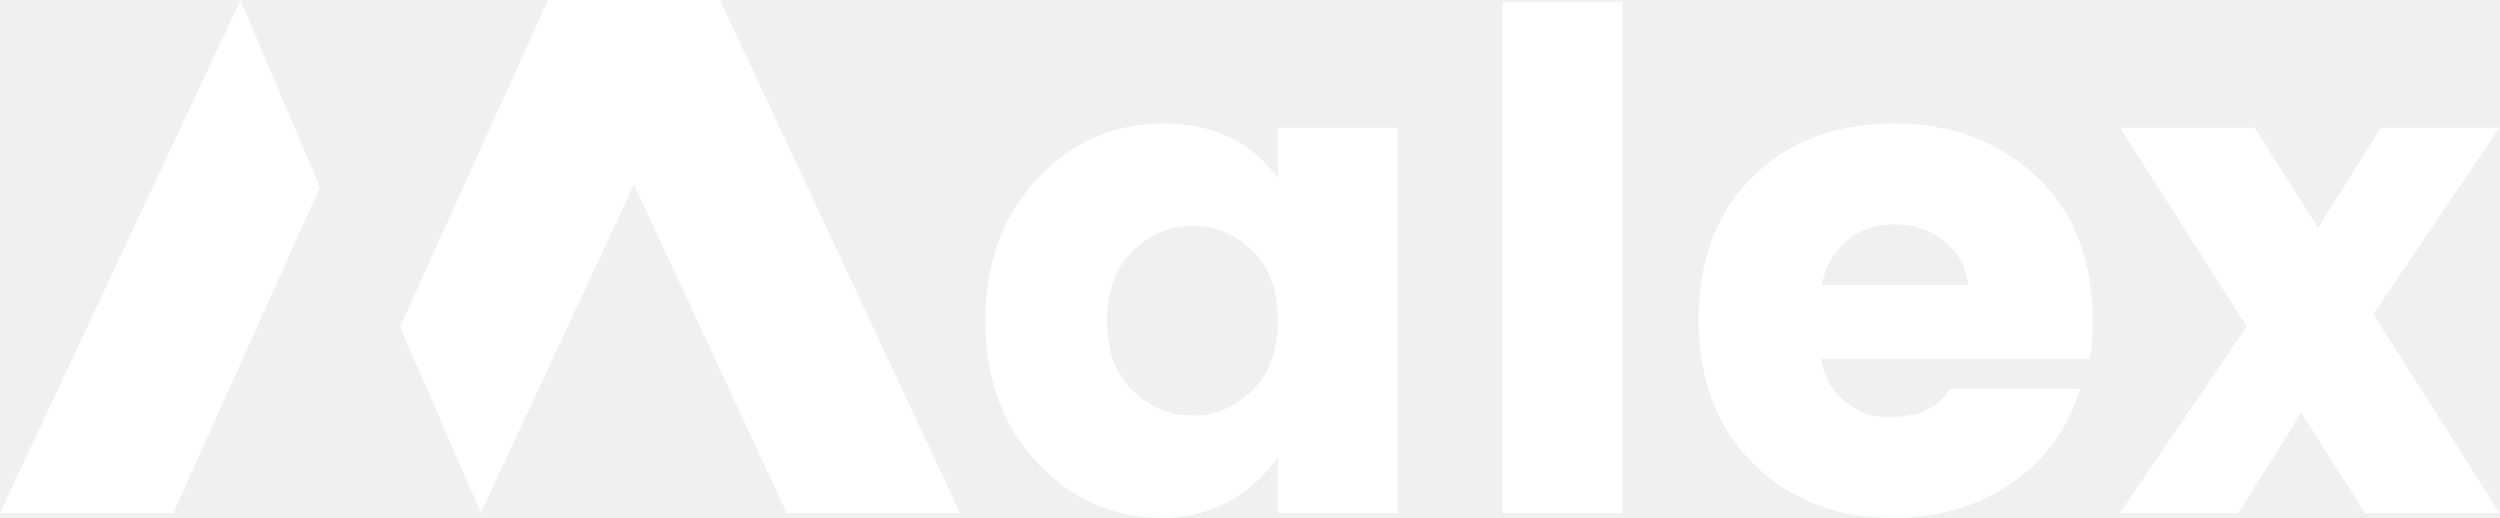
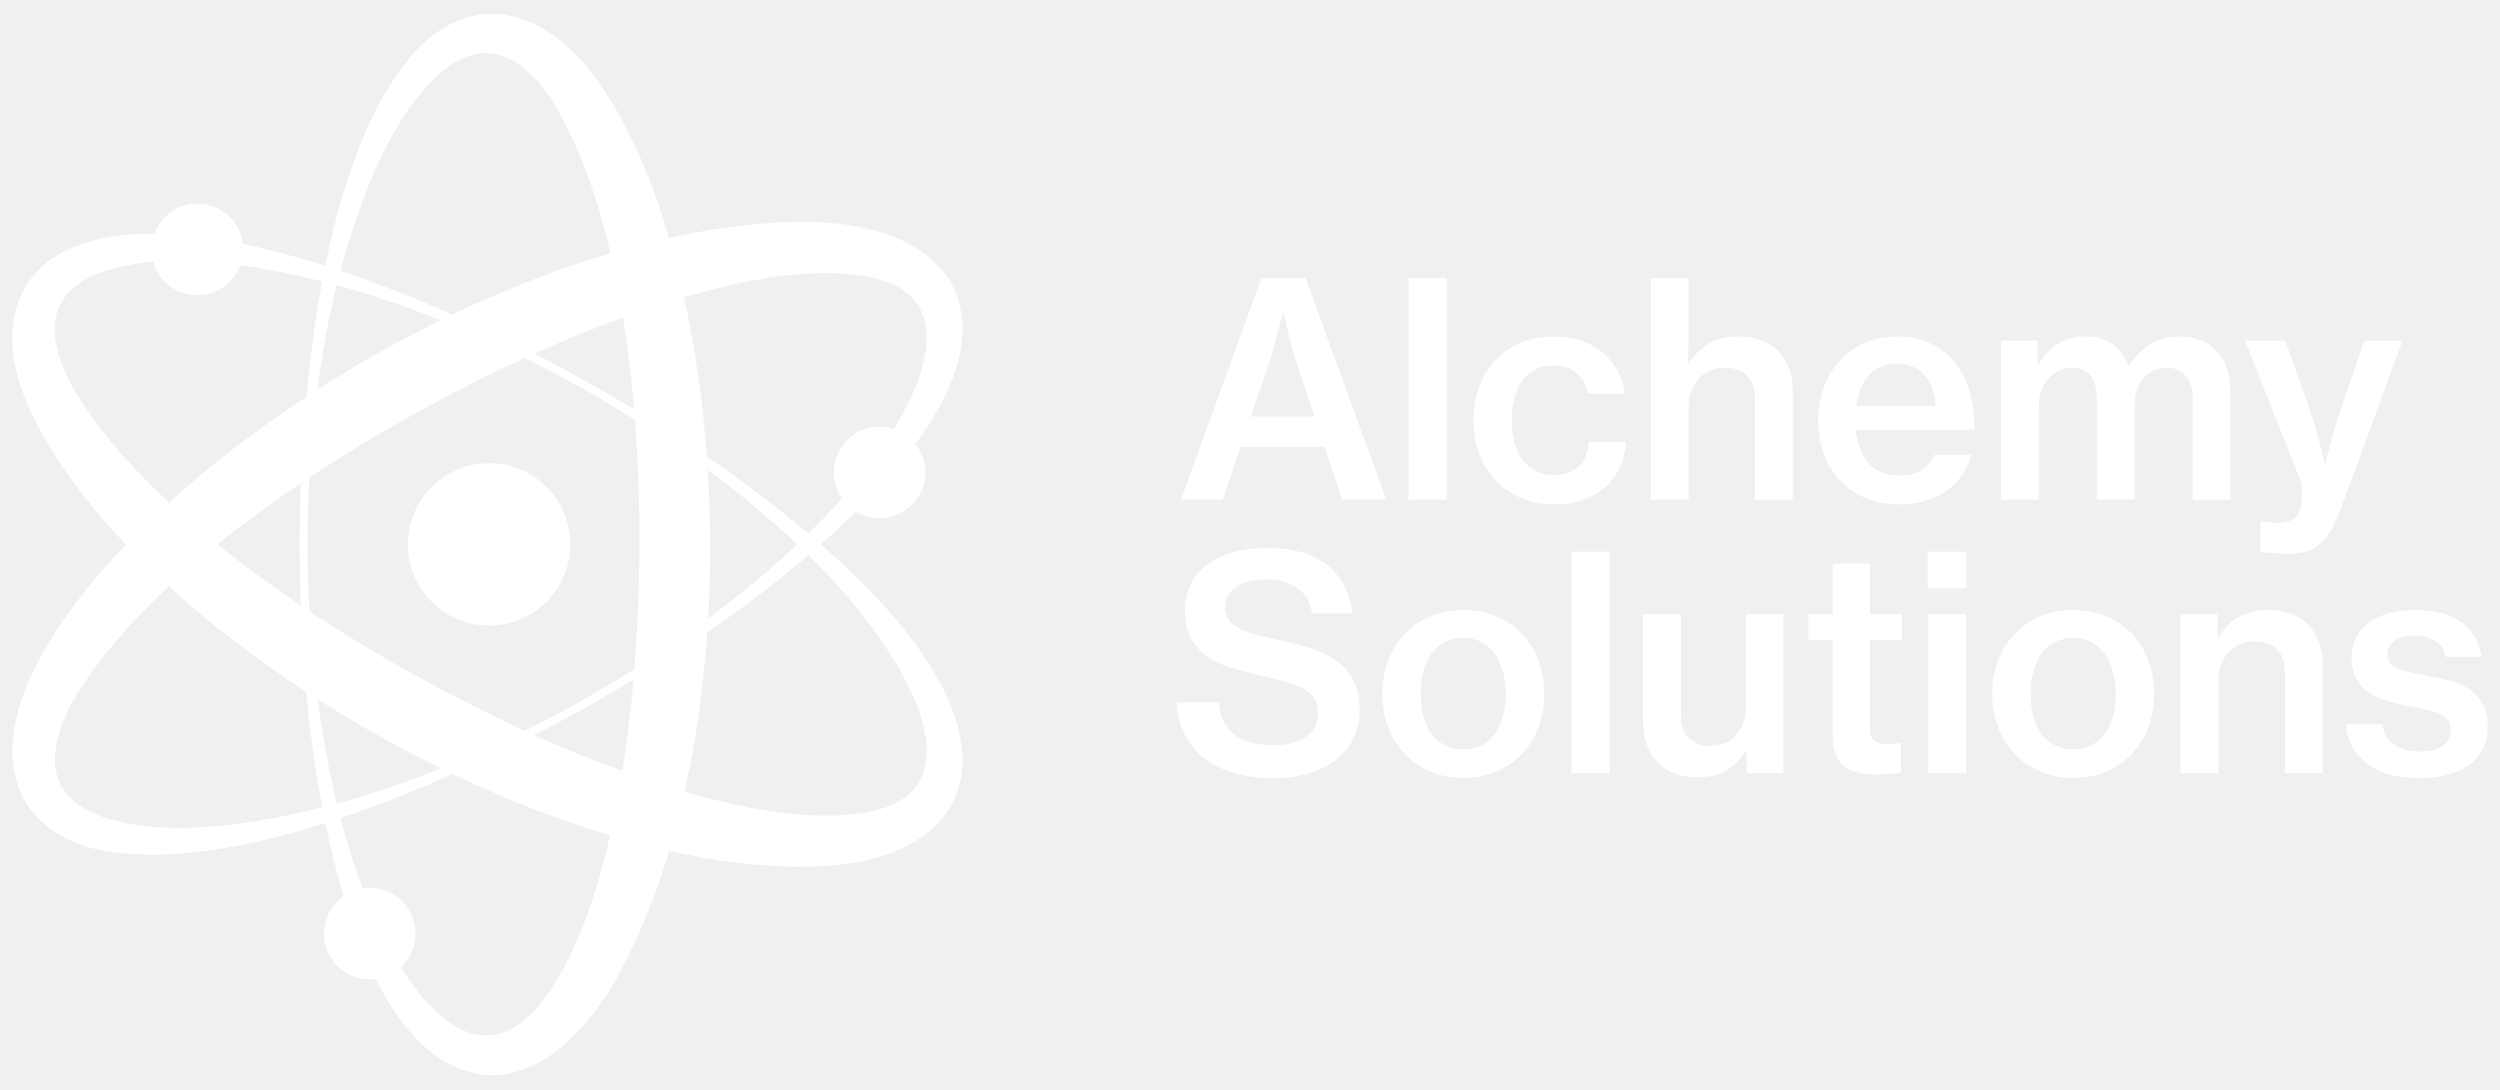
- <svg xmlns="http://www.w3.org/2000/svg" width="140" height="29">
-   <g fill="#FFF" fill-rule="evenodd">
-     <path d="M65.055 28.994c2.718 0 4.887-1.134 6.507-3.402v3.132h6.704V7.148h-6.704V9.97c-1.49-2.036-3.626-3.054-6.409-3.054s-5.142 1.037-7.075 3.112c-1.934 2.076-2.901 4.724-2.901 7.946 0 3.223.967 5.865 2.9 7.927 1.934 2.062 4.26 3.093 6.978 3.093zm1.725-5.722c-1.254 0-2.365-.458-3.332-1.373-.967-.915-1.45-2.223-1.45-3.925 0-1.7.483-3.016 1.45-3.944.967-.928 2.078-1.392 3.332-1.392s2.365.458 3.332 1.373c.967.915 1.45 2.223 1.45 3.925 0 1.701-.483 3.016-1.45 3.944-.967.928-2.078 1.392-3.332 1.392zm24.069 5.452V.11h-6.703v28.614h6.703zm15.17.27c2.587 0 4.822-.663 6.703-1.99 1.882-1.328 3.136-3.075 3.764-5.24h-7.252c-.314.386-.569.664-.765.831-.196.168-.503.335-.921.503-.418.167-1.052.251-1.901.251-.85 0-1.64-.303-2.372-.909-.732-.605-1.163-1.385-1.293-2.339h15.052c.105-.644.157-1.34.157-2.088 0-3.48-1.058-6.2-3.175-8.159-2.117-1.959-4.782-2.938-7.997-2.938-3.214 0-5.834.992-7.86 2.977-2.025 1.985-3.037 4.653-3.037 8.004s1.019 6.039 3.057 8.062c2.039 2.024 4.652 3.035 7.84 3.035zm4.195-13.03h-8.193c.183-1.006.64-1.824 1.372-2.456.732-.631 1.633-.947 2.705-.947 1.071 0 1.999.316 2.783.947.784.632 1.228 1.45 1.333 2.456zm15.13 12.76l3.529-5.607 3.567 5.607h7.526l-7.056-11.136 7.056-10.44h-6.624l-3.528 5.606-3.568-5.606h-7.526l7.095 11.136-7.095 10.44h6.625z" fill-rule="nonzero" />
-     <path d="M0 28.724h9.706L17.92 10.49 13.468 0zM40.32 0l-.291.621L40.32 0l13.44 28.724h-9.706L35.503 10.33l-8.575 18.394-4.528-10.42L30.688 0h9.632z" />
+ <svg xmlns="http://www.w3.org/2000/svg" version="1.1" id="Layer_1" x="0px" y="0px" viewBox="0 0 505 220" style="enable-background:new 0 0 505 220;" xml:space="preserve">
+   <style type="text/css">
+ 	.st0{fill:#FFFFFF;}
+ </style>
+   <g>
+     <g>
+       <path class="st0" d="M165.8,109.95c3.67-3.25,7.13-6.56,10.41-9.95c8.32-8.94,17.92-20.82,18.23-33.34    c0-7.72-3.63-13.56-10.79-17.37c-7.23-3.85-16.15-4.48-20.83-4.51c-8.63,0.01-17.94,1.14-27.68,3.29    c-1.21-4.14-2.53-8.1-3.98-11.85c-6-15.28-16.42-33.41-32.03-33.41c-0.12,0-0.23,0-0.35,0c-5.25,0.13-10.76,2.97-15.14,7.81    C75.7,19.65,69.68,34.13,65.7,53.71c-0.1-0.03-0.2-0.07-0.3-0.1c-24.59-7.79-42.67-8.5-53.76-2.11    C1.88,57.44-0.2,69.16,6.07,82.87c4.12,8.85,10.76,18.05,19.36,27.12c-2.41,2.51-4.68,5.04-6.79,7.57    C5.52,133.6,0.37,147.14,3.33,157.81c1.89,6.71,7.89,11.84,16.05,13.71c3.47,0.76,7.27,1.13,11.41,1.13    c9.84,0,21.54-2.15,34.94-6.4c1.17,5.6,2.53,10.98,4.11,16.19c3.77,11.62,9.47,25.78,20.26,32.15c3.1,1.73,6.22,2.59,9.36,2.59    c3.68,0,7.38-1.19,11.06-3.57c6.89-4.45,11.77-11.94,14.07-16.01c4.17-7.52,7.72-16.19,10.57-25.72    c9.38,2.1,18.25,3.19,26.31,3.19c3.21,0,6.29-0.17,9.22-0.52c4.55-0.57,11.06-2.09,16.25-6.03c5.03-3.83,7.56-8.96,7.5-15.29    C194.05,140.78,184.41,126.23,165.8,109.95z M105.97,147.61c-13.69-6.3-29.04-14.59-43.45-24.12c-0.24-4.06-0.35-7.59-0.39-10.4    c-0.01-1.03-0.02-2.08-0.03-3.13c0.02-4.62,0.15-9.12,0.39-13.51c14.42-9.54,29.77-17.84,43.48-24.14    c3.52,1.74,7.07,3.6,10.68,5.59l0,0c0,0,0,0,0,0c2.68,1.5,6.75,3.85,11.62,6.94c1.34,17.46,1.09,35.13-0.11,50.3    c-3.39,2.15-6.38,3.94-8.79,5.33c-0.9,0.51-1.8,1.03-2.72,1.54C113.05,144,109.49,145.86,105.97,147.61z M117.42,76.52    c-1.84-1.04-5.12-2.86-9.49-5.1c0.51-0.23,1.01-0.45,1.51-0.68c5.74-2.5,11.2-4.7,16.41-6.6c0.98,6.06,1.71,12.29,2.24,18.57    C123.25,79.76,119.47,77.64,117.42,76.52z M60.77,97.6c-0.19,4.89-0.25,9.11-0.25,12.36v0.01c0,0,0,0,0,0    c0,1.45,0.02,2.99,0.05,4.62c0.04,2.63,0.11,5.2,0.2,7.73c-5.85-3.93-11.53-8.07-16.85-12.36    C49.25,105.67,54.92,101.54,60.77,97.6z M107.9,148.49c3.76-1.93,6.99-3.68,9.52-5.08l0.01,0c0,0,0,0,0,0    c1.26-0.71,2.6-1.47,4.01-2.29c2.23-1.29,4.41-2.58,6.55-3.87c-0.03,0.36-0.06,0.73-0.1,1.09c-0.6,6.17-1.33,11.96-2.19,17.39    c-5.16-1.89-10.57-4.07-16.25-6.54C108.94,148.95,108.42,148.72,107.9,148.49z M143.04,124.94c0.14-2.37,0.24-4.76,0.31-7.17    c0.22-7.65,0.08-15.31-0.39-22.85c5.95,4.4,12.18,9.46,18.08,15.03C155.18,115.51,148.97,120.55,143.04,124.94z M142.79,92.22    c-0.82-11.17-2.37-22.03-4.6-32.17c11.01-3.25,20.56-4.88,28.58-4.88c3.39,0,6.52,0.29,9.36,0.88c4.89,1.1,8.2,3.3,9.83,6.54    c2.59,5.13,0.59,11.98-1.54,16.82c-4.77,10.3-12.49,19.9-21.13,28.4C156.42,101.97,149.33,96.71,142.79,92.22z M142.87,127.7    c7.48-5.11,14.25-10.27,20.44-15.57c8.63,8.49,16.35,18.09,21.12,28.38c3.06,6.95,3.6,12.77,1.55,16.83    c-1.63,3.24-4.94,5.44-9.82,6.54c-9.57,1.96-22.25,0.62-37.86-3.98C140.54,149.82,142.09,139,142.87,127.7z M83.96,67.23    c-6.82,3.54-13.48,7.41-19.87,11.51c0.96-7.39,2.27-14.42,3.93-21.14c6.87,1.87,13.86,4.22,20.98,7.09    C87.32,65.51,85.64,66.36,83.96,67.23z M48.85,166.31c-8.52,1.08-18.46,1.79-27.66-1.14c-4.89-1.63-8.05-4.2-9.37-7.61    c-1.6-4.12-0.55-9.71,3.03-16.13c4.59-7.83,11.27-15.57,19.24-22.98c8.12,7.4,17.48,14.6,27.78,21.32    c0.75,8.24,1.83,15.97,3.24,23.32C59.63,164.47,54.22,165.54,48.85,166.31z M64.19,141.26c4.17,2.66,8.49,5.23,12.94,7.71    c3.97,2.21,7.96,4.29,11.94,6.25c-7.15,2.87-14.15,5.24-21.04,7.11C66.29,155.14,65.06,147.96,64.19,141.26z M73.87,38.91    c3.2-7.97,7.42-17,14.45-23.61c3.81-3.48,7.58-4.99,11.21-4.49c4.38,0.61,8.75,4.24,12.62,10.49c4.88,8.27,8.52,18.55,11.16,29.85    c-10.4,3.08-21.14,7.23-31.92,12.38c-6.84-3.02-14.54-6.12-22.63-8.82C70.22,49.24,71.92,43.98,73.87,38.91z M64.88,57.95    c-1.37,7.58-2.32,15.14-2.98,22.21c-10.13,6.65-19.53,13.89-27.77,21.36c-7.99-7.42-14.69-15.17-19.29-23.01    c-3.64-6.53-4.66-11.96-3.04-16.14c1.32-3.41,4.48-5.98,9.36-7.61c4.87-1.55,9.93-2.08,14.88-2.08c4.43,0,8.76,0.43,12.78,0.94    c5.37,0.76,10.78,1.83,16.25,3.21C65.02,57.2,64.95,57.57,64.88,57.95z M69.86,164.9c7.57-2.58,14.9-5.55,21.59-8.53    c10.78,5.14,21.49,9.3,31.78,12.38c-3.58,15.88-8.57,27.61-14.93,35c-3.34,3.74-6.87,5.56-10.49,5.41    c-5.74-0.23-10.75-5.32-13.94-9.53c-7.08-9.73-11.86-21.98-15.1-34.38C69.13,165.14,69.49,165.02,69.86,164.9z" />
+       <circle class="st0" cx="98.8" cy="109.96" r="16.4" />
+       <circle class="st0" cx="39.86" cy="50.38" r="9.25" />
+       <circle class="st0" cx="74.69" cy="188.59" r="9.25" />
+       <circle class="st0" cx="177.67" cy="95.42" r="9.25" />
+     </g>
+     <g>
+       <g>
+         <path class="st0" d="M254.81,56.18h8.9l16.3,44.74h-8.9l-3.55-10.64H250.6l-3.61,10.64h-8.42L254.81,56.18z M252.65,84.14h12.87     l-3.43-10.34c-0.44-1.32-0.83-2.62-1.17-3.88c-0.34-1.26-0.63-2.41-0.87-3.46c-0.28-1.2-0.54-2.35-0.78-3.43h-0.12     c-0.32,1.24-0.64,2.51-0.96,3.79c-0.28,1.08-0.59,2.26-0.93,3.52c-0.34,1.26-0.69,2.42-1.05,3.46L252.65,84.14z" />
+         <path class="st0" d="M284.52,56.18h7.7v44.74h-7.7V56.18z" />
+         <path class="st0" d="M313.92,101.88c-2.49,0-4.73-0.44-6.74-1.32c-2-0.88-3.72-2.08-5.14-3.61c-1.42-1.52-2.52-3.32-3.28-5.38     c-0.76-2.06-1.14-4.28-1.14-6.64c0-2.41,0.38-4.64,1.14-6.7c0.76-2.06,1.84-3.86,3.25-5.38c1.4-1.52,3.1-2.72,5.08-3.58     c1.98-0.86,4.22-1.29,6.7-1.29c2.04,0,3.9,0.28,5.56,0.84c1.66,0.56,3.11,1.34,4.33,2.35c1.22,1,2.22,2.22,3.01,3.64     c0.78,1.42,1.31,3,1.59,4.72h-7.46c-0.36-1.76-1.13-3.16-2.32-4.18c-1.18-1.02-2.74-1.53-4.66-1.53c-1.4,0-2.64,0.27-3.7,0.81     c-1.06,0.54-1.94,1.31-2.65,2.32c-0.7,1-1.23,2.19-1.59,3.55c-0.36,1.36-0.54,2.85-0.54,4.45c0,1.56,0.18,3.02,0.54,4.36     c0.36,1.34,0.89,2.51,1.59,3.49c0.7,0.98,1.58,1.75,2.65,2.32c1.06,0.56,2.29,0.84,3.7,0.84c2.12,0,3.8-0.58,5.02-1.74     c1.22-1.16,1.93-2.81,2.13-4.93h7.46c-0.12,1.89-0.54,3.6-1.26,5.14c-0.72,1.54-1.71,2.87-2.98,3.97     c-1.26,1.1-2.76,1.96-4.48,2.59C318.03,101.57,316.09,101.88,313.92,101.88z" />
+         <path class="st0" d="M341.07,70.46c-0.02,1.06-0.05,2.05-0.09,2.98h0.18c1.08-1.72,2.44-3.07,4.06-4.03     c1.62-0.96,3.58-1.44,5.86-1.44c3.49,0,6.2,0.99,8.15,2.98c1.94,1.98,2.92,4.72,2.92,8.21v21.77h-7.64V80.41     c0-1.92-0.53-3.43-1.59-4.51c-1.06-1.08-2.58-1.62-4.54-1.62c-1.08,0-2.07,0.19-2.95,0.57c-0.88,0.38-1.64,0.92-2.28,1.62     c-0.64,0.7-1.14,1.53-1.5,2.5c-0.36,0.96-0.54,2.01-0.54,3.13v18.82h-7.64V56.18h7.64v12.03     C341.1,68.65,341.09,69.4,341.07,70.46z" />
+         <path class="st0" d="M383.62,101.88c-2.57,0-4.86-0.44-6.89-1.32c-2.02-0.88-3.74-2.08-5.14-3.61c-1.4-1.52-2.48-3.32-3.22-5.38     c-0.74-2.06-1.11-4.28-1.11-6.64c0-2.41,0.38-4.64,1.14-6.7c0.76-2.06,1.84-3.86,3.25-5.38c1.4-1.52,3.09-2.72,5.05-3.58     c1.96-0.86,4.13-1.29,6.49-1.29c2.37,0,4.46,0.39,6.28,1.17c1.82,0.78,3.42,1.89,4.78,3.34c1.56,1.68,2.73,3.74,3.49,6.16     c0.76,2.43,1.12,5.14,1.08,8.15h-23.99c0.28,2.77,1.15,5,2.62,6.7c1.46,1.7,3.54,2.56,6.22,2.56c1.84,0,3.36-0.37,4.54-1.11     c1.18-0.74,2.03-1.77,2.56-3.1h7.46c-0.4,1.44-1.01,2.78-1.83,4c-0.82,1.22-1.85,2.29-3.1,3.19c-1.24,0.9-2.68,1.6-4.3,2.1     C387.38,101.63,385.58,101.88,383.62,101.88z M383.2,73.5c-2.53,0-4.45,0.78-5.77,2.35c-1.32,1.56-2.15,3.61-2.47,6.13h16     c-0.16-2.65-0.91-4.72-2.26-6.22C387.36,74.25,385.52,73.5,383.2,73.5z" />
+         <path class="st0" d="M404.18,68.81h7.4v4.87h0.18c1.04-1.8,2.35-3.21,3.94-4.21c1.58-1,3.48-1.5,5.68-1.5     c2.04,0,3.8,0.5,5.26,1.5c1.46,1,2.56,2.51,3.28,4.51h0.12c1.28-2.08,2.79-3.61,4.51-4.57c1.72-0.96,3.59-1.44,5.59-1.44     c3.29,0,5.84,0.99,7.67,2.98c1.82,1.98,2.74,4.72,2.74,8.21v21.77h-7.64V80.17c0-1.84-0.48-3.29-1.44-4.33     c-0.96-1.04-2.22-1.56-3.79-1.56c-1.89,0-3.44,0.7-4.66,2.1c-1.22,1.4-1.83,3.25-1.83,5.53v19h-7.64V80.17     c0-1.84-0.44-3.29-1.32-4.33c-0.88-1.04-2.13-1.56-3.73-1.56c-0.88,0-1.72,0.19-2.53,0.57c-0.8,0.38-1.51,0.9-2.13,1.56     c-0.62,0.66-1.11,1.46-1.47,2.41c-0.36,0.94-0.54,1.97-0.54,3.1v19h-7.64V68.81z" />
+         <path class="st0" d="M462.21,111.86c-0.24,0-0.64-0.01-1.2-0.03c-0.56-0.02-1.14-0.05-1.74-0.09c-0.6-0.04-1.16-0.08-1.68-0.12     c-0.52-0.04-0.84-0.08-0.96-0.12v-6.19h0.42c0.08,0.04,0.25,0.08,0.51,0.12c0.26,0.04,0.56,0.07,0.9,0.09     c0.34,0.02,0.67,0.04,0.99,0.06c0.32,0.02,0.58,0.03,0.78,0.03c1.28,0,2.3-0.27,3.07-0.81c0.76-0.54,1.3-1.45,1.62-2.74     c0-0.16,0.01-0.44,0.03-0.84c0.02-0.4,0.03-0.86,0.03-1.38c0-0.52-0.03-1.06-0.09-1.62c-0.06-0.56-0.17-1.06-0.33-1.5     l-11.06-27.9h8.12l5.29,14.91c0.32,1,0.65,2.08,0.99,3.25c0.34,1.16,0.63,2.25,0.87,3.25c0.28,1.16,0.56,2.33,0.84,3.49h0.12     c0.28-1.2,0.58-2.38,0.9-3.55c0.28-1,0.58-2.07,0.9-3.22c0.32-1.14,0.64-2.21,0.96-3.22l5.11-14.91h7.7l-12.45,33.92     c-0.68,1.76-1.36,3.24-2.04,4.42c-0.68,1.18-1.44,2.12-2.29,2.83c-0.84,0.7-1.77,1.19-2.8,1.47     C464.71,111.72,463.54,111.86,462.21,111.86z" />
+       </g>
+       <g>
+         <path class="st0" d="M257.28,157.21c-3.09,0-5.82-0.37-8.21-1.11c-2.39-0.74-4.4-1.78-6.04-3.13c-1.64-1.34-2.92-2.96-3.82-4.84     c-0.9-1.88-1.39-3.97-1.47-6.25h8.36c0.6,5.77,4.35,8.66,11.25,8.66c1.2,0,2.35-0.13,3.43-0.39c1.08-0.26,2.03-0.66,2.86-1.2     c0.82-0.54,1.46-1.22,1.92-2.04c0.46-0.82,0.69-1.79,0.69-2.92c0-1.2-0.27-2.19-0.81-2.98c-0.54-0.78-1.31-1.44-2.32-1.98     c-1-0.54-2.22-1-3.64-1.38c-1.42-0.38-3.02-0.77-4.78-1.17c-2.09-0.48-4.06-1-5.92-1.56c-1.86-0.56-3.49-1.32-4.87-2.29     c-1.38-0.96-2.49-2.17-3.31-3.64c-0.82-1.46-1.23-3.32-1.23-5.56c0-2.12,0.41-3.98,1.23-5.56c0.82-1.58,1.97-2.91,3.46-3.97     c1.48-1.06,3.23-1.86,5.23-2.41c2-0.54,4.21-0.81,6.61-0.81c5.25,0,9.33,1.17,12.24,3.52c2.91,2.35,4.58,5.58,5.02,9.71h-8.12     c-0.32-2.2-1.28-3.9-2.89-5.08c-1.6-1.18-3.73-1.77-6.37-1.77c-2.53,0-4.54,0.49-6.04,1.47c-1.5,0.98-2.26,2.38-2.26,4.18     c0,1.04,0.26,1.9,0.78,2.59c0.52,0.68,1.27,1.26,2.26,1.74c0.98,0.48,2.16,0.9,3.55,1.26c1.38,0.36,2.94,0.72,4.66,1.08     c2.08,0.44,4.08,0.96,5.98,1.56c1.9,0.6,3.6,1.41,5.08,2.44c1.48,1.02,2.67,2.34,3.55,3.94c0.88,1.6,1.32,3.61,1.32,6.01     c0,2.25-0.44,4.23-1.32,5.95c-0.88,1.72-2.1,3.17-3.64,4.33c-1.54,1.16-3.38,2.06-5.5,2.68     C262.07,156.89,259.76,157.21,257.28,157.21z" />
+         <path class="st0" d="M295.64,157.14c-2.49,0-4.74-0.44-6.77-1.32c-2.02-0.88-3.75-2.08-5.17-3.61c-1.42-1.52-2.53-3.32-3.31-5.38     c-0.78-2.06-1.17-4.28-1.17-6.64c0-2.41,0.39-4.64,1.17-6.7c0.78-2.06,1.88-3.86,3.31-5.38c1.42-1.52,3.15-2.72,5.17-3.58     c2.02-0.86,4.28-1.29,6.77-1.29c2.49,0,4.73,0.43,6.73,1.29c2,0.86,3.72,2.06,5.14,3.58c1.42,1.52,2.51,3.32,3.28,5.38     c0.76,2.07,1.14,4.3,1.14,6.7c0,2.37-0.38,4.58-1.14,6.64c-0.76,2.07-1.85,3.86-3.28,5.38c-1.42,1.52-3.14,2.73-5.14,3.61     C300.37,156.7,298.13,157.14,295.64,157.14z M295.58,151.37c1.4,0,2.64-0.28,3.7-0.84c1.06-0.56,1.95-1.34,2.68-2.35     c0.72-1,1.27-2.18,1.65-3.55c0.38-1.36,0.57-2.85,0.57-4.45c0-1.6-0.19-3.1-0.57-4.48c-0.38-1.38-0.93-2.59-1.65-3.61     c-0.72-1.02-1.61-1.81-2.68-2.38c-1.06-0.56-2.3-0.84-3.7-0.84c-1.4,0-2.65,0.28-3.73,0.84c-1.08,0.56-1.98,1.35-2.71,2.38     c-0.72,1.02-1.26,2.22-1.62,3.61c-0.36,1.38-0.54,2.88-0.54,4.48c0,1.6,0.18,3.09,0.54,4.45c0.36,1.36,0.9,2.55,1.62,3.55     c0.72,1,1.62,1.78,2.71,2.35C292.94,151.09,294.18,151.37,295.58,151.37z" />
+         <path class="st0" d="M317.41,111.44h7.7v44.74h-7.7V111.44z" />
+         <path class="st0" d="M352.83,156.18v-4.57h-0.12c-1.16,1.76-2.5,3.11-4,4.03c-1.5,0.92-3.4,1.38-5.68,1.38     c-3.53,0-6.26-1.01-8.21-3.04c-1.94-2.02-2.92-4.78-2.92-8.27v-21.65h7.64v20.57c0,1.92,0.52,3.41,1.56,4.45     c1.04,1.04,2.53,1.56,4.45,1.56c2.17,0,3.89-0.73,5.17-2.19c1.28-1.46,1.92-3.32,1.92-5.56v-18.82h7.58v32.11H352.83z" />
+         <path class="st0" d="M365.28,124.07h4.93v-10.22h7.52v10.22h6.43v5.23h-6.43v17.98c0,1.16,0.3,1.95,0.9,2.38     c0.6,0.42,1.44,0.63,2.53,0.63c0.4,0,0.83-0.02,1.29-0.06c0.46-0.04,0.85-0.1,1.17-0.18h0.36V156c-0.64,0.12-1.38,0.23-2.22,0.33     c-0.84,0.1-1.78,0.15-2.83,0.15c-1.28,0-2.47-0.13-3.55-0.39c-1.08-0.26-2-0.68-2.77-1.26c-0.76-0.58-1.35-1.35-1.77-2.32     c-0.42-0.96-0.63-2.14-0.63-3.55V129.3h-4.93V124.07z" />
+         <path class="st0" d="M389.39,111.44h7.82v7.4h-7.82V111.44z M389.51,124.07h7.64v32.11h-7.64V124.07z" />
+         <path class="st0" d="M418.85,157.14c-2.49,0-4.74-0.44-6.77-1.32c-2.02-0.88-3.75-2.08-5.17-3.61c-1.42-1.52-2.53-3.32-3.31-5.38     c-0.78-2.06-1.17-4.28-1.17-6.64c0-2.41,0.39-4.64,1.17-6.7c0.78-2.06,1.88-3.86,3.31-5.38c1.42-1.52,3.15-2.72,5.17-3.58     c2.02-0.86,4.28-1.29,6.77-1.29c2.49,0,4.73,0.43,6.73,1.29c2,0.86,3.72,2.06,5.14,3.58c1.42,1.52,2.51,3.32,3.28,5.38     c0.76,2.07,1.14,4.3,1.14,6.7c0,2.37-0.38,4.58-1.14,6.64c-0.76,2.07-1.85,3.86-3.28,5.38c-1.42,1.52-3.14,2.73-5.14,3.61     C423.58,156.7,421.34,157.14,418.85,157.14z M418.79,151.37c1.4,0,2.64-0.28,3.7-0.84c1.06-0.56,1.95-1.34,2.68-2.35     c0.72-1,1.27-2.18,1.65-3.55c0.38-1.36,0.57-2.85,0.57-4.45c0-1.6-0.19-3.1-0.57-4.48c-0.38-1.38-0.93-2.59-1.65-3.61     c-0.72-1.02-1.61-1.81-2.68-2.38c-1.06-0.56-2.3-0.84-3.7-0.84c-1.4,0-2.65,0.28-3.73,0.84c-1.08,0.56-1.98,1.35-2.71,2.38     c-0.72,1.02-1.26,2.22-1.62,3.61c-0.36,1.38-0.54,2.88-0.54,4.48c0,1.6,0.18,3.09,0.54,4.45c0.36,1.36,0.9,2.55,1.62,3.55     c0.72,1,1.62,1.78,2.71,2.35C416.15,151.09,417.39,151.37,418.79,151.37z" />
+         <path class="st0" d="M447.96,128.76h0.18c1.04-1.8,2.4-3.18,4.06-4.12c1.66-0.94,3.64-1.41,5.92-1.41c3.49,0,6.2,0.99,8.15,2.98     c1.94,1.98,2.92,4.72,2.92,8.21v21.77h-7.64v-20.51c0-1.92-0.53-3.43-1.59-4.51c-1.06-1.08-2.58-1.62-4.54-1.62     c-1.08,0-2.07,0.19-2.95,0.57c-0.88,0.38-1.64,0.92-2.28,1.62c-0.64,0.7-1.14,1.53-1.5,2.5c-0.36,0.96-0.54,2.01-0.54,3.13v18.82     h-7.64v-32.11h7.46V128.76z" />
+         <path class="st0" d="M488.79,157.21c-4.61,0-8.19-1-10.73-3.01c-2.55-2-3.94-4.63-4.18-7.88h7.34c0.32,1.92,1.16,3.32,2.53,4.18     c1.36,0.86,3.07,1.29,5.11,1.29c2.12,0,3.69-0.41,4.69-1.23c1-0.82,1.5-1.87,1.5-3.16c0-0.8-0.2-1.45-0.6-1.95     c-0.4-0.5-0.96-0.92-1.68-1.26c-0.72-0.34-1.59-0.62-2.62-0.84c-1.02-0.22-2.16-0.45-3.4-0.69c-1.52-0.28-2.99-0.62-4.39-1.02     c-1.4-0.4-2.65-0.95-3.73-1.65c-1.08-0.7-1.95-1.62-2.62-2.77c-0.66-1.14-0.99-2.62-0.99-4.42c0-1.52,0.31-2.88,0.93-4.06     c0.62-1.18,1.48-2.18,2.59-3.01c1.1-0.82,2.44-1.44,4-1.86c1.56-0.42,3.29-0.63,5.17-0.63c4.29,0,7.53,0.87,9.71,2.62     c2.18,1.74,3.48,4.02,3.88,6.83h-7.28c-0.56-2.85-2.69-4.27-6.37-4.27c-1.8,0-3.16,0.36-4.06,1.08c-0.9,0.72-1.35,1.64-1.35,2.77     c0,0.72,0.2,1.3,0.6,1.74c0.4,0.44,0.96,0.81,1.68,1.11c0.72,0.3,1.58,0.55,2.59,0.75c1,0.2,2.1,0.42,3.31,0.66     c1.52,0.28,3.01,0.61,4.45,0.99c1.44,0.38,2.74,0.94,3.88,1.68c1.14,0.74,2.05,1.72,2.74,2.95c0.68,1.22,1.02,2.82,1.02,4.78     c0,1.68-0.34,3.17-1.02,4.45c-0.68,1.28-1.63,2.36-2.86,3.22c-1.22,0.86-2.68,1.51-4.36,1.95     C492.58,156.98,490.75,157.21,488.79,157.21z" />
+       </g>
+     </g>
  </g>
</svg>
